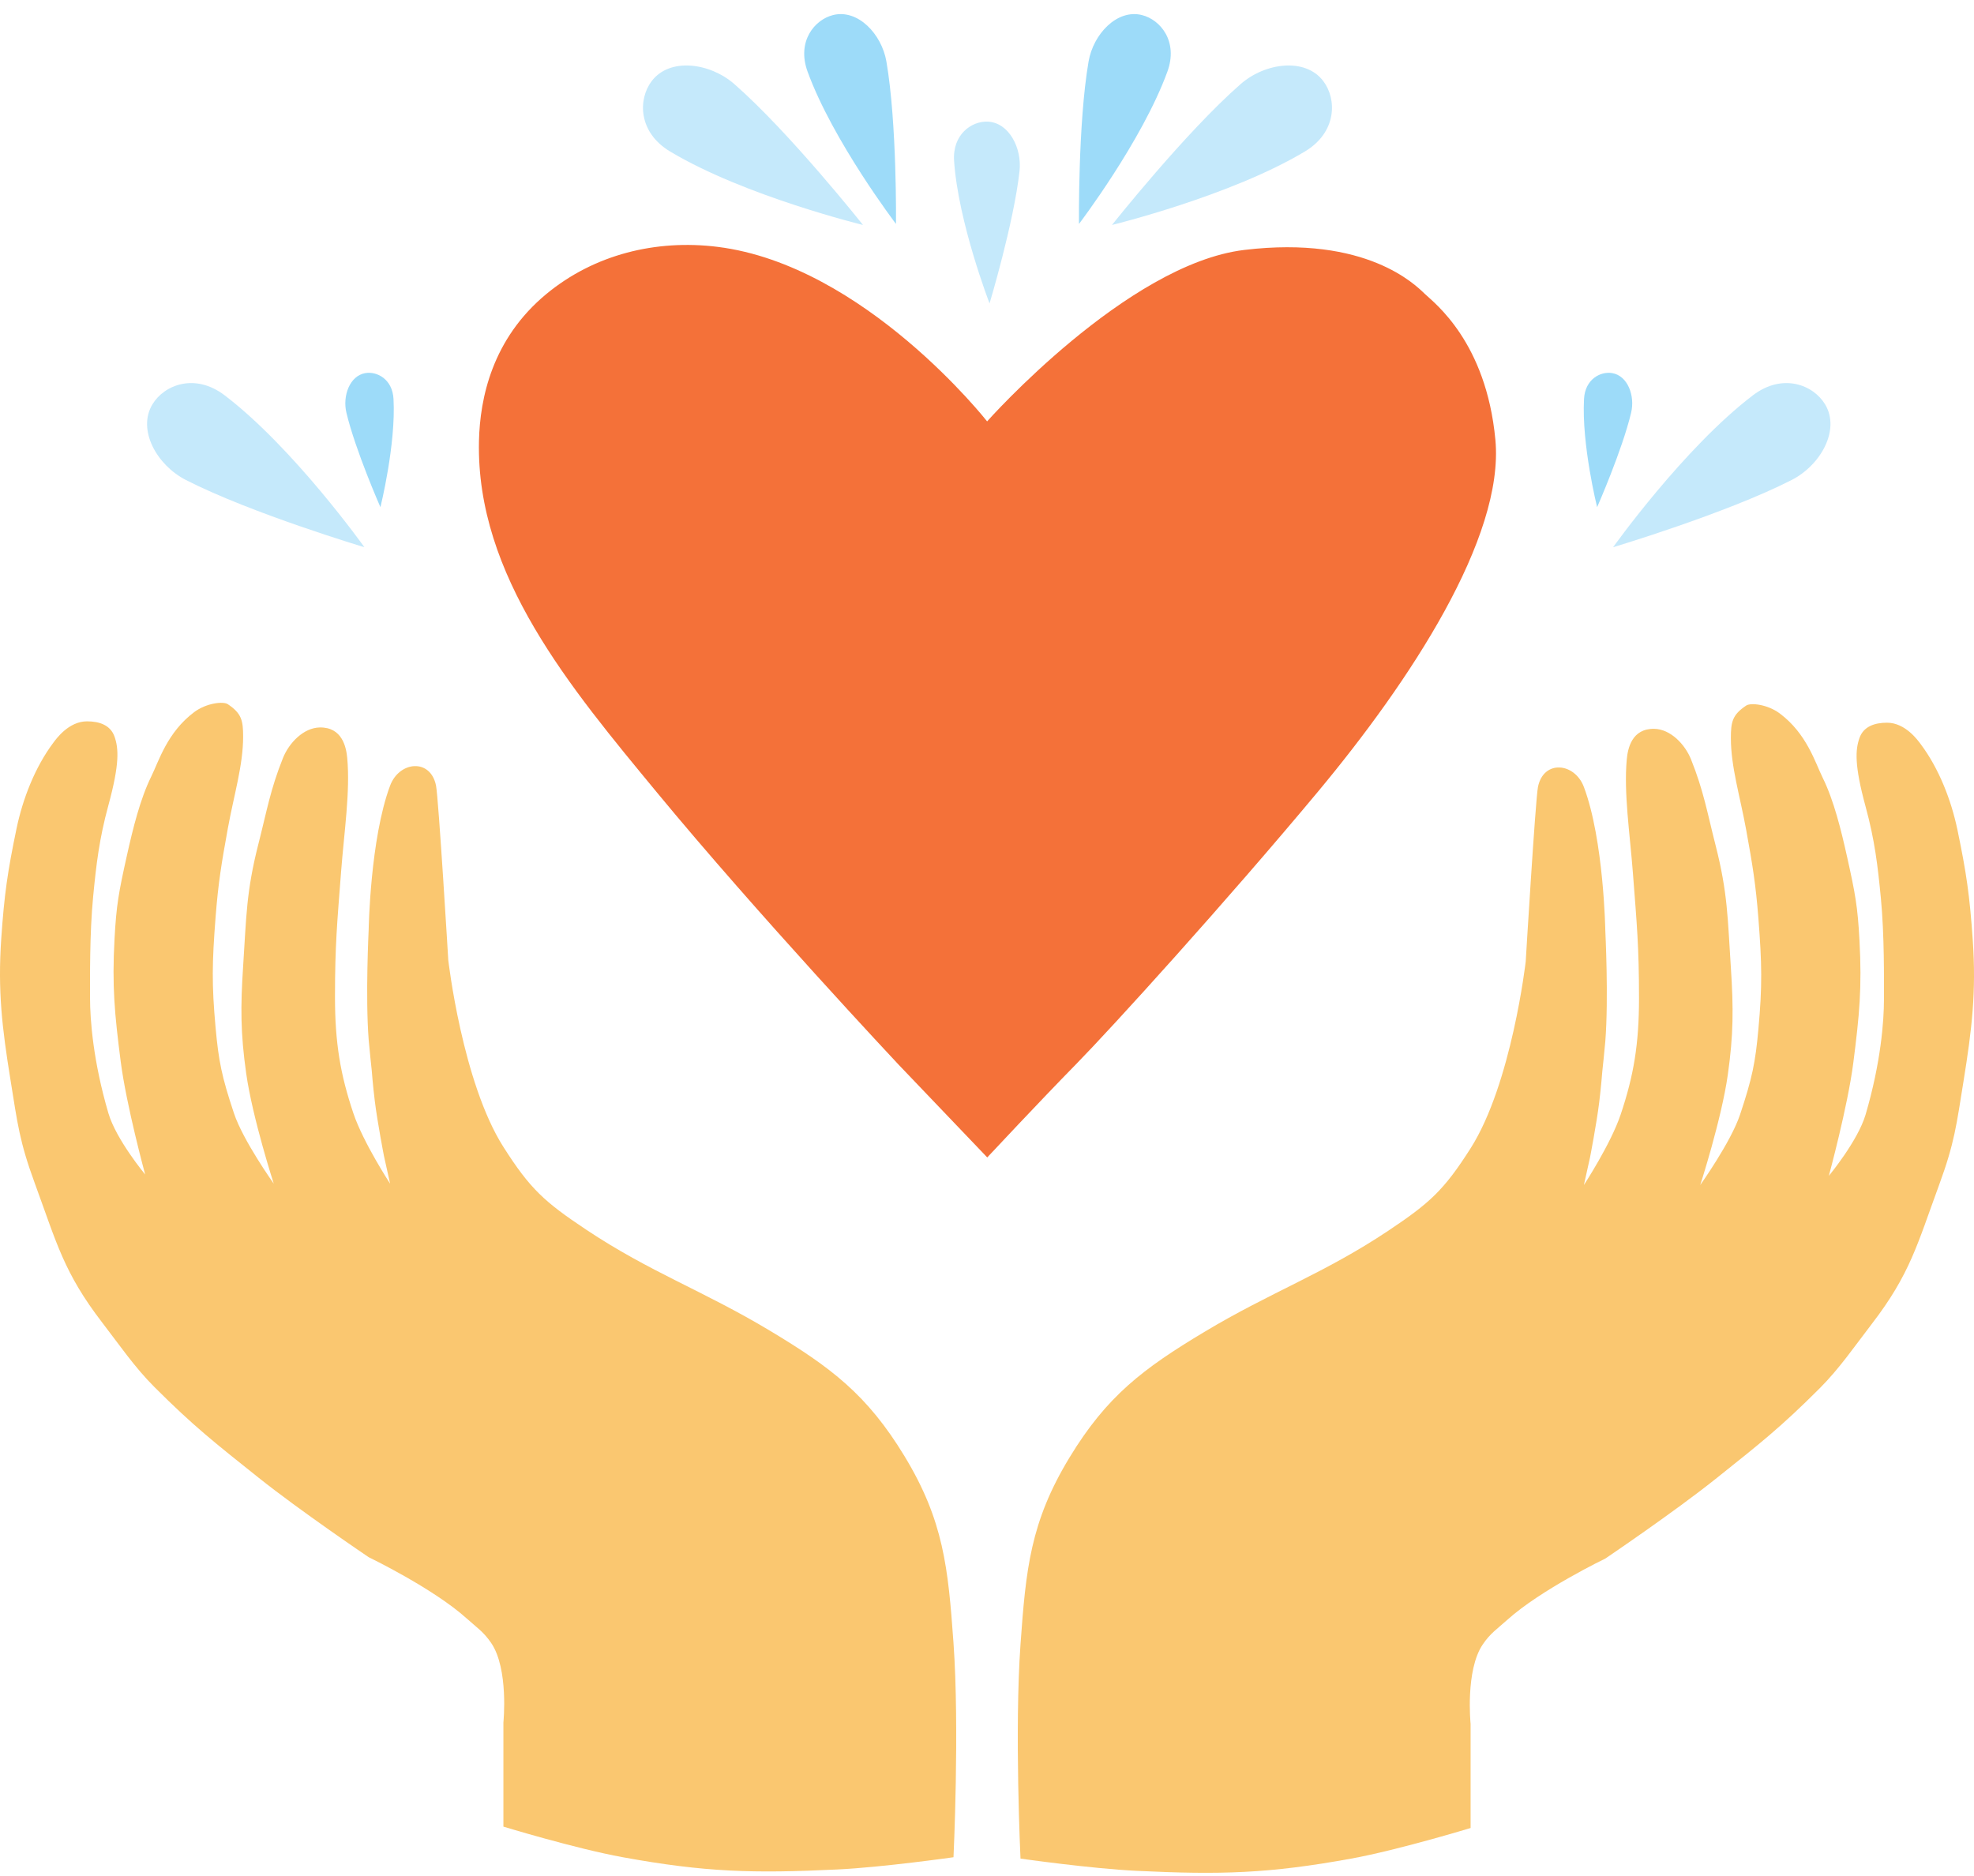
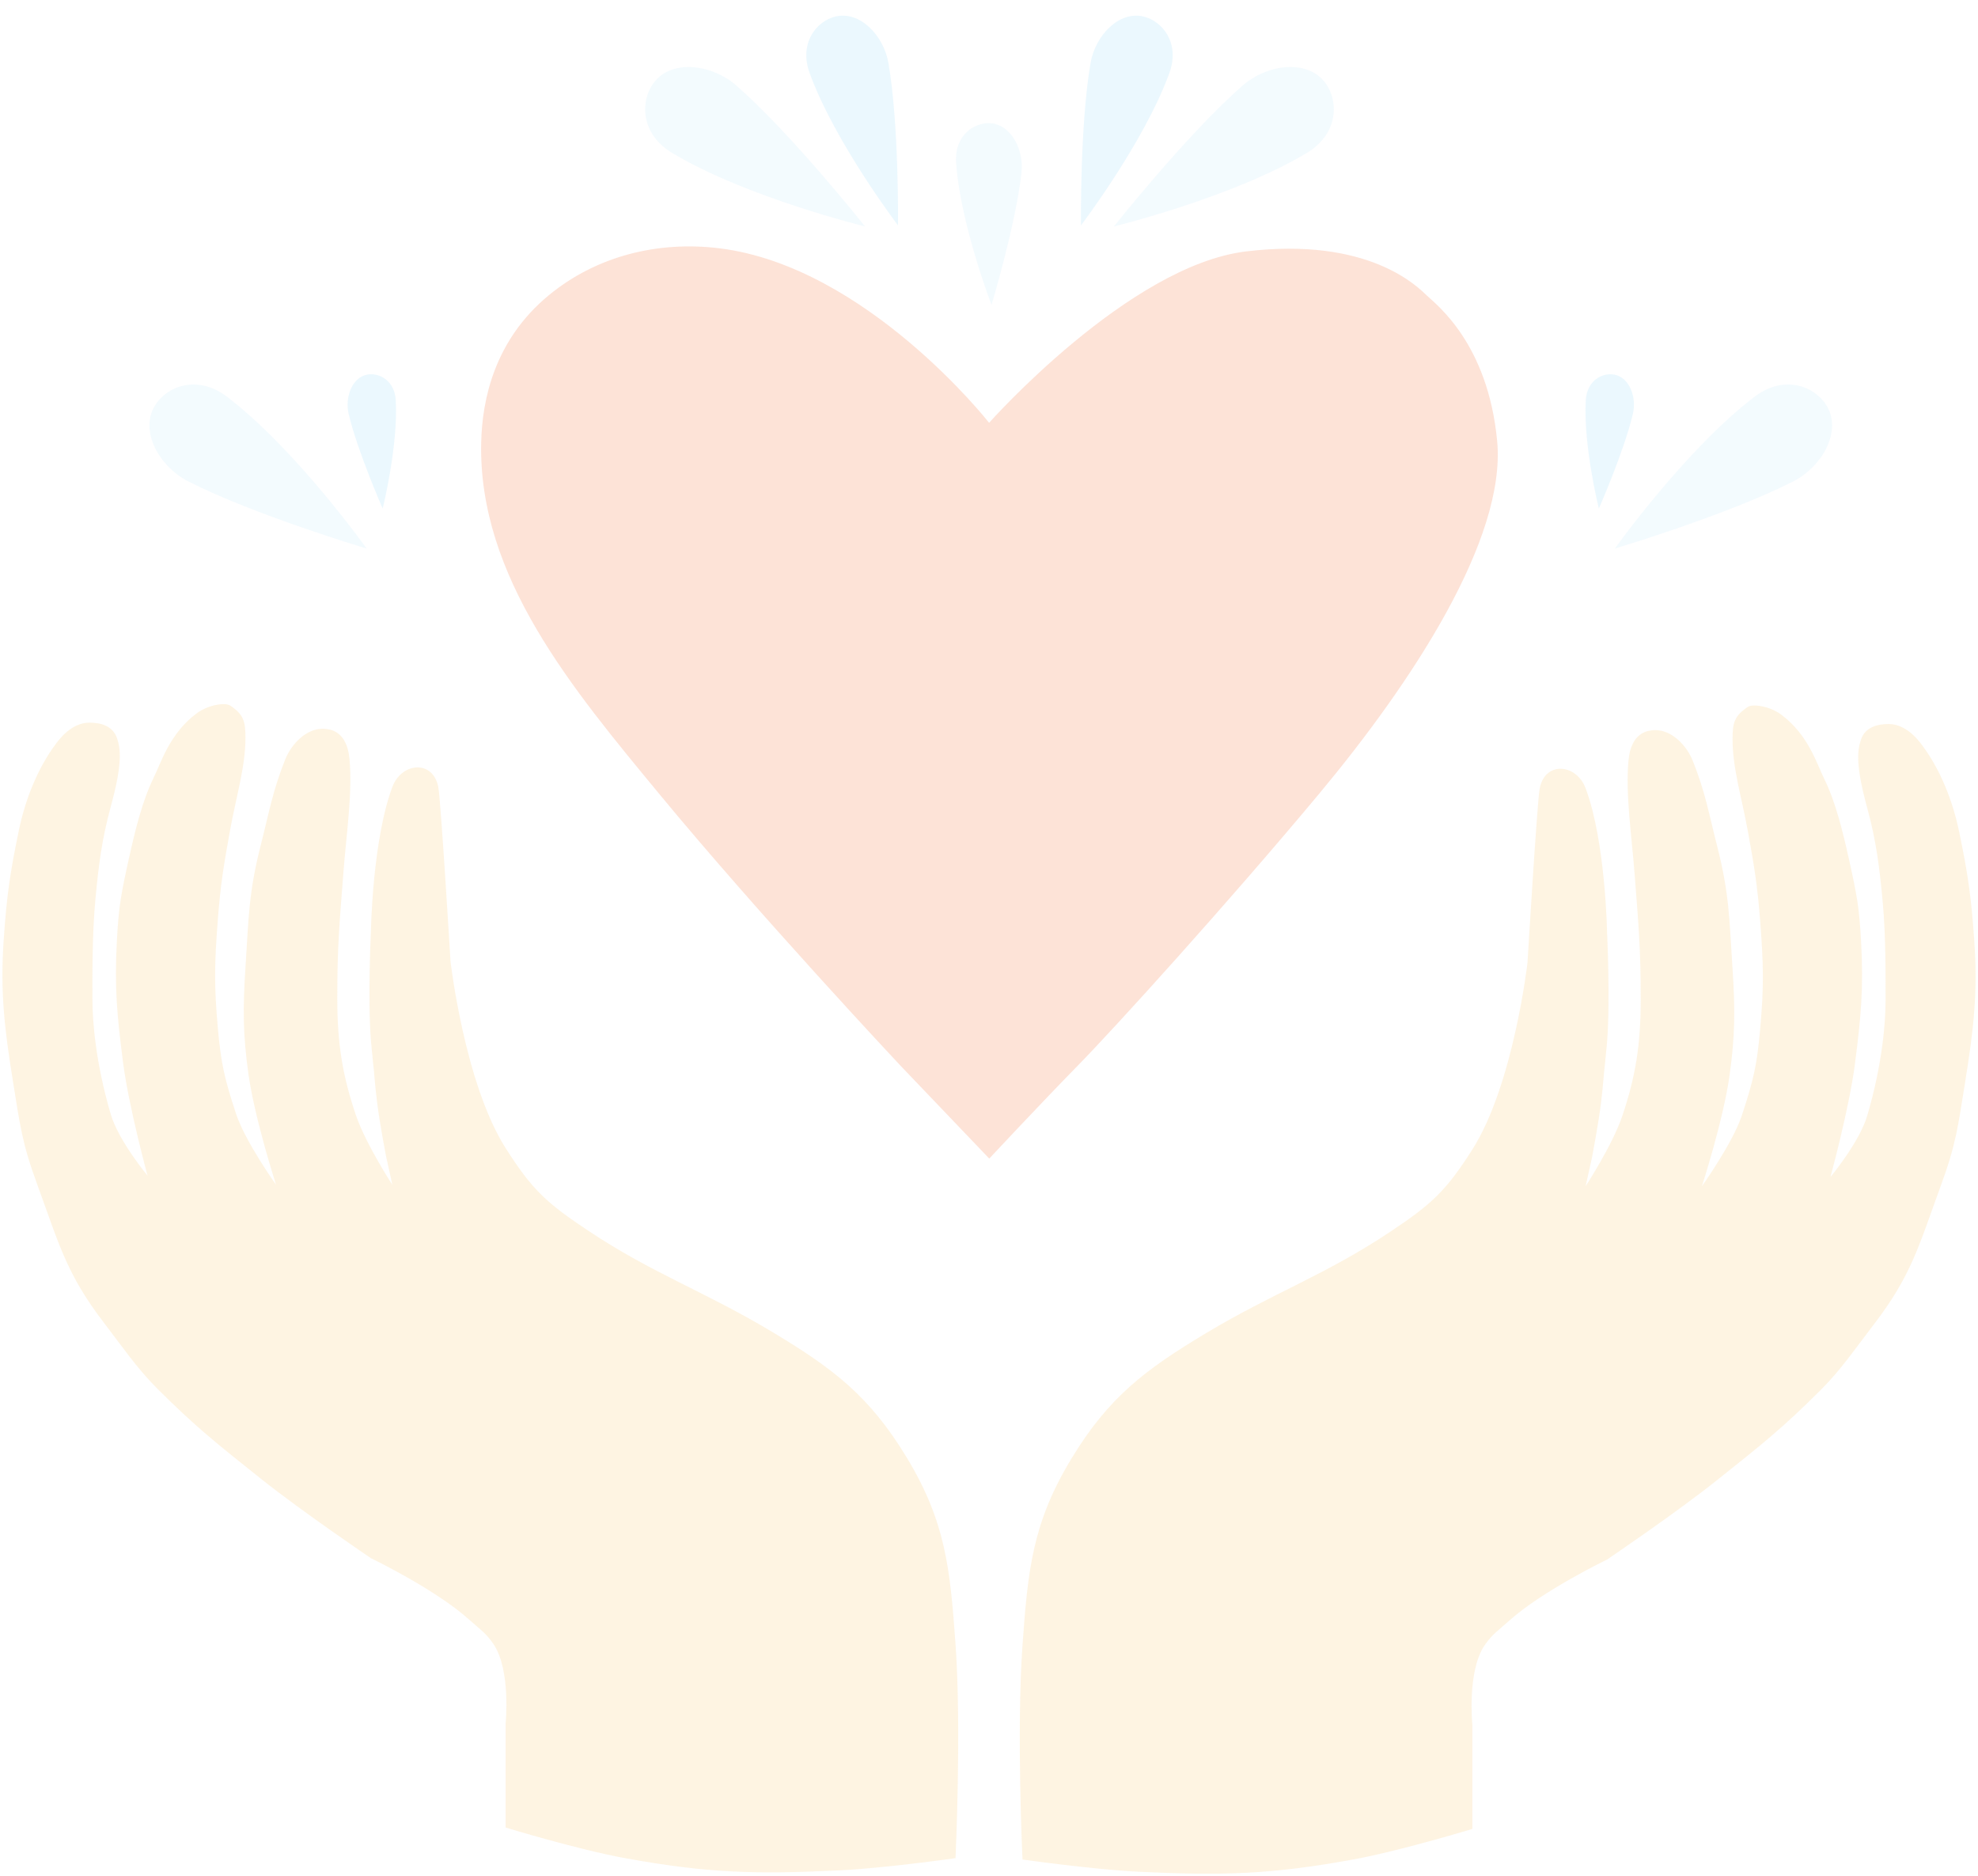
- <svg xmlns="http://www.w3.org/2000/svg" width="322" height="306" viewBox="0 0 322 306" fill="none">
-   <path d="M117.066 40.271C141.04 43.268 161.018 68.74 161.018 68.74C161.018 68.74 183.791 43.072 202.973 40.771C222.96 38.372 230.933 46.522 232.44 47.963C233.948 49.404 242.43 55.754 243.928 71.737C245.426 87.719 229.943 111.194 214.96 129.174C199.976 147.155 181.383 167.632 175.503 173.626C169.622 179.619 161.04 188.809 161.04 188.809L146.534 173.626C146.534 173.626 123.559 149.153 107.078 129.174C93.13 112.266 77.631 93.913 78.13 71.937C78.289 64.944 80.297 55.261 89.118 47.963C96.921 41.507 107.017 39.015 117.066 40.271Z" fill="#F47139" />
-   <path d="M155.534 268.006C156.533 281.991 155.534 302.968 155.534 302.968C155.534 302.968 143.999 304.61 136.554 304.966C122.894 305.62 115.047 305.421 101.593 302.968C93.867 301.56 82.114 297.974 82.114 297.974V280.992C82.114 280.992 83.008 272.245 80.116 268.006C78.872 266.184 77.76 265.488 76.12 264.011C70.652 259.085 60.138 254.022 60.138 254.022C60.138 254.022 48.926 246.441 42.157 241.036C35.032 235.345 31.624 232.702 25.176 226.253C21.956 223.033 19.462 219.373 16.685 215.765C10.405 207.602 9.248 202.756 5.697 193.088C3.166 186.196 2.871 183.355 1.702 176.107C0.335 167.634 -0.377 161.603 0.203 153.132C0.703 145.841 1.248 142.12 2.7 135.152C3.699 130.358 5.697 125.163 8.694 121.167C9.146 120.564 11.191 117.671 14.188 117.671C16.196 117.671 18.02 118.272 18.683 120.168C19.346 122.064 19.543 124.542 17.684 131.357C16.186 136.851 15.698 141.009 15.187 146.34C14.612 152.334 14.688 159.472 14.688 162.822C14.688 166.319 15.187 173.11 17.684 181.601C18.951 185.909 23.678 191.59 23.678 191.59C23.678 191.59 20.599 180.29 19.682 173.11C18.693 165.371 18.26 160.922 18.683 153.132C18.981 147.638 19.363 145.577 20.681 139.647C21.68 135.152 22.862 130.338 24.677 126.661C25.908 124.164 27.272 119.47 31.669 116.172C33.667 114.674 36.417 114.375 37.163 114.875C39.401 116.373 39.66 117.515 39.66 120.168C39.66 124.864 38.162 129.658 37.163 135.152C36.142 140.769 35.607 143.943 35.165 149.636C34.592 157.025 34.526 160.582 35.165 167.616C35.664 173.11 36.164 175.607 38.162 181.601C39.655 186.08 44.655 193.088 44.655 193.088C44.655 193.088 41.189 182.378 40.16 175.108C39.23 168.542 39.226 164.245 39.66 157.627C40.189 149.562 40.158 145.48 42.157 137.649C43.531 132.27 44.091 128.818 46.153 123.664C47.152 121.167 49.523 118.722 52.147 118.67C55.81 118.596 56.478 121.867 56.642 123.664C57.141 129.158 56.142 135.651 55.643 142.144C54.992 150.61 54.644 154.198 54.644 162.622C54.644 170.113 55.513 175.272 57.641 181.601C59.253 186.397 63.634 193.088 63.634 193.088L62.635 188.593C62.635 188.593 61.573 183.136 61.137 179.603C60.828 177.106 60.637 174.609 60.637 174.609C60.637 174.609 60.236 170.872 60.138 169.614C59.591 162.613 60.138 151.634 60.138 151.634C60.138 151.634 60.38 136.838 63.634 128.159C65.132 124.164 70.227 123.664 71.126 128.159C71.541 130.237 73.124 156.628 73.124 156.628C73.124 156.628 75.415 176.554 82.114 187.095C86.479 193.964 88.827 196.066 95.599 200.58C106.088 207.573 114.645 210.509 125.566 217.062C135.555 223.056 141.456 227.512 147.542 237.54C153.924 248.055 154.658 255.737 155.534 268.006Z" fill="#FAC770" />
-   <path d="M166.466 268.23C165.467 282.214 166.466 303.191 166.466 303.191C166.466 303.191 178.001 304.833 185.446 305.189C199.106 305.843 206.953 305.644 220.407 303.191C228.133 301.783 239.886 298.197 239.886 298.197V281.215C239.886 281.215 238.992 272.468 241.884 268.23C243.128 266.407 244.24 265.711 245.88 264.234C251.348 259.308 261.862 254.245 261.862 254.245C261.862 254.245 273.074 246.664 279.842 241.259C286.968 235.568 290.376 232.925 296.824 226.476C300.044 223.256 302.538 219.597 305.315 215.988C311.595 207.825 312.752 202.979 316.303 193.311C318.834 186.419 319.129 183.579 320.298 176.33C321.665 167.857 322.377 161.826 321.797 153.355C321.297 146.064 320.752 142.344 319.3 135.375C318.301 130.581 316.303 125.386 313.306 121.39C312.854 120.787 310.809 117.894 307.812 117.894C305.804 117.894 303.98 118.495 303.317 120.391C302.654 122.287 302.458 124.765 304.316 131.58C305.814 137.074 306.302 141.232 306.813 146.563C307.388 152.557 307.313 159.695 307.313 163.046C307.313 166.542 306.813 173.333 304.316 181.824C303.049 186.132 298.322 191.813 298.322 191.813C298.322 191.813 301.401 180.513 302.318 173.333C303.307 165.594 303.74 161.146 303.317 153.355C303.019 147.861 302.637 145.8 301.319 139.87C300.32 135.375 299.138 130.562 297.324 126.884C296.092 124.387 294.728 119.693 290.331 116.395C288.333 114.897 285.583 114.598 284.837 115.098C282.599 116.596 282.34 117.738 282.34 120.391C282.34 125.087 283.838 129.881 284.837 135.375C285.858 140.993 286.393 144.166 286.835 149.859C287.408 157.249 287.474 160.805 286.835 167.839C286.336 173.333 285.836 175.831 283.838 181.824C282.345 186.303 277.345 193.311 277.345 193.311C277.345 193.311 280.811 182.601 281.84 175.331C282.77 168.765 282.774 164.468 282.34 157.85C281.811 149.785 281.842 145.703 279.842 137.872C278.469 132.493 277.909 129.041 275.847 123.887C274.848 121.39 272.477 118.945 269.854 118.893C266.19 118.819 265.522 122.09 265.358 123.887C264.859 129.381 265.858 135.874 266.357 142.367C267.009 150.833 267.356 154.421 267.356 162.845C267.356 170.337 266.487 175.495 264.359 181.824C262.747 186.62 258.366 193.311 258.366 193.311L259.365 188.816C259.365 188.816 260.427 183.359 260.863 179.826C261.172 177.329 261.363 174.832 261.363 174.832C261.363 174.832 261.764 171.095 261.862 169.837C262.409 162.837 261.862 151.857 261.862 151.857C261.862 151.857 261.62 137.061 258.366 128.382C256.868 124.387 251.773 123.887 250.874 128.382C250.459 130.46 248.876 156.851 248.876 156.851C248.876 156.851 246.585 176.777 239.886 187.318C235.521 194.187 233.173 196.289 226.401 200.803C215.912 207.796 207.355 210.732 196.434 217.285C186.445 223.279 180.544 227.735 174.458 237.763C168.076 248.278 167.342 255.96 166.466 268.23Z" fill="#FAC770" />
-   <path d="M56.503 67.309C57.967 73.465 62.054 82.734 62.054 82.734C62.054 82.734 64.602 72.518 64.189 65.069C64.01 61.85 61.5 60.535 59.577 60.867C57.046 61.305 55.855 64.585 56.503 67.309Z" fill="#9DDBF9" />
-   <path d="M30.327 78.302C41.014 83.76 59.442 89.266 59.442 89.266C59.442 89.266 47.888 73.045 36.643 64.487C31.784 60.789 26.772 62.787 24.863 65.963C22.352 70.143 25.599 75.888 30.327 78.302Z" fill="#C5E9FB" />
-   <path d="M266.074 67.309C264.61 73.465 260.523 82.734 260.523 82.734C260.523 82.734 257.975 72.518 258.388 65.069C258.567 61.85 261.077 60.535 263 60.867C265.53 61.305 266.721 64.585 266.074 67.309Z" fill="#9DDBF9" />
-   <path d="M292.249 78.302C281.562 83.76 263.134 89.266 263.134 89.266C263.134 89.266 274.688 73.045 285.933 64.487C290.792 60.789 295.804 62.787 297.713 65.963C300.225 70.143 296.978 75.888 292.249 78.302Z" fill="#C5E9FB" />
-   <path d="M202.366 13.723C193.335 21.625 181.389 36.698 181.389 36.698C181.389 36.698 200.737 31.981 212.855 24.711C218.09 21.57 218.094 16.174 215.851 13.223C212.901 9.341 206.362 10.227 202.366 13.723Z" fill="#C5E9FB" />
-   <path d="M177.57 10.026C175.827 20.118 176.004 36.531 176.004 36.531C176.004 36.531 186.3 23.008 190.429 11.677C192.213 6.781 189.316 3.201 186.244 2.449C182.202 1.46 178.341 5.561 177.57 10.026Z" fill="#9DDBF9" />
-   <path d="M119.793 13.723C128.824 21.625 140.77 36.698 140.77 36.698C140.77 36.698 121.422 31.981 109.304 24.711C104.069 21.57 104.065 16.174 106.308 13.223C109.258 9.341 115.797 10.227 119.793 13.723Z" fill="#C5E9FB" />
-   <path d="M144.589 10.026C146.332 20.118 146.155 36.531 146.155 36.531C146.155 36.531 135.859 23.008 131.73 11.677C129.946 6.781 132.842 3.201 135.915 2.449C139.957 1.46 143.817 5.561 144.589 10.026Z" fill="#9DDBF9" />
-   <path d="M166.306 27.917C165.362 36.398 161.416 49.494 161.416 49.494C161.416 49.494 156.31 36.285 155.632 26.258C155.339 21.926 158.487 19.732 161.12 19.843C164.585 19.988 166.724 24.165 166.306 27.917Z" fill="#C5E9FB" />
+ <svg xmlns="http://www.w3.org/2000/svg" width="635" height="602" viewBox="0 0 635 602" fill="none">
+   <g opacity="0.2">
+     <path d="M231.075 79.723C278.236 85.618 317.537 135.727 317.537 135.727C317.537 135.727 362.336 85.233 400.069 80.705C439.388 75.987 455.071 92.02 458.038 94.854C461.004 97.688 477.688 110.181 480.636 141.622C483.583 173.063 453.125 219.241 423.649 254.612C394.174 289.983 357.598 330.267 346.03 342.057C334.462 353.847 317.579 371.926 317.579 371.926L289.044 342.057C289.044 342.057 243.847 293.913 211.426 254.612C183.987 221.35 153.497 185.246 154.48 142.015C154.792 128.26 158.743 109.21 176.095 94.854C191.445 82.154 211.306 77.252 231.075 79.723Z" fill="#F47139" />
+     <path d="M306.747 527.725C308.712 555.236 306.747 596.502 306.747 596.502C306.747 596.502 284.055 599.731 269.411 600.432C242.539 601.717 227.101 601.327 200.634 596.502C185.436 593.731 162.316 586.676 162.316 586.676V553.271C162.316 553.271 164.075 536.063 158.386 527.725C155.939 524.139 153.751 522.77 150.526 519.865C139.768 510.174 119.085 500.214 119.085 500.214C119.085 500.214 97.028 485.302 83.714 474.669C69.696 463.474 62.993 458.274 50.308 445.588C43.974 439.254 39.068 432.054 33.605 424.955C21.25 408.898 18.974 399.364 11.99 380.347C7.01 366.788 6.429 361.2 4.129 346.941C1.441 330.273 0.04 318.409 1.182 301.745C2.164 287.402 3.237 280.083 6.094 266.374C8.06 256.944 11.99 246.723 17.885 238.863C18.774 237.677 22.797 231.985 28.693 231.985C32.643 231.985 36.231 233.169 37.535 236.898C38.839 240.627 39.226 245.503 35.57 258.909C32.623 269.716 31.663 277.896 30.658 288.384C29.527 300.175 29.675 314.216 29.675 320.808C29.675 327.685 30.658 341.046 35.57 357.749C38.063 366.223 47.36 377.399 47.36 377.399C47.36 377.399 41.305 355.169 39.5 341.046C37.554 325.822 36.703 317.07 37.535 301.745C38.122 290.937 38.873 286.882 41.465 275.217C43.43 266.374 45.757 256.906 49.325 249.671C51.749 244.758 54.431 235.525 63.081 229.038C67.011 226.09 72.421 225.503 73.889 226.485C78.291 229.433 78.801 231.679 78.801 236.898C78.801 246.136 75.853 255.566 73.889 266.374C71.879 277.425 70.827 283.668 69.958 294.867C68.83 309.404 68.7 316.4 69.958 330.238C70.941 341.046 71.923 345.958 75.853 357.749C78.791 366.56 88.626 380.347 88.626 380.347C88.626 380.347 81.809 359.277 79.784 344.976C77.954 332.059 77.947 323.605 78.801 310.587C79.841 294.722 79.781 286.692 83.714 271.286C86.415 260.705 87.518 253.915 91.574 243.776C93.539 238.863 98.203 234.054 103.364 233.951C110.572 233.806 111.886 240.241 112.207 243.776C113.189 254.584 111.224 267.356 110.242 280.129C108.961 296.783 108.277 303.842 108.277 320.413C108.277 335.15 109.986 345.298 114.172 357.749C117.344 367.184 125.962 380.347 125.962 380.347L123.997 371.504C123.997 371.504 121.908 360.767 121.05 353.818C120.443 348.906 120.067 343.993 120.067 343.993C120.067 343.993 119.278 336.642 119.085 334.168C118.01 320.397 119.085 298.797 119.085 298.797C119.085 298.797 119.561 269.691 125.962 252.618C128.91 244.758 138.931 243.776 140.7 252.618C141.518 256.706 144.63 308.622 144.63 308.622C144.63 308.622 149.139 347.82 162.316 368.556C170.903 382.069 175.523 386.204 188.844 395.084C209.477 408.84 226.311 414.617 247.795 427.508C267.446 439.298 279.054 448.064 291.026 467.791C303.581 488.477 305.023 503.589 306.747 527.725Z" fill="#FAC770" />
+     <path d="M328.253 528.163C326.288 555.674 328.253 596.94 328.253 596.94C328.253 596.94 350.944 600.169 365.589 600.87C392.461 602.155 407.899 601.765 434.366 596.94C449.563 594.169 472.684 587.114 472.684 587.114V553.709C472.684 553.709 470.925 536.501 476.614 528.163C479.061 524.577 481.249 523.208 484.474 520.303C495.232 510.612 515.915 500.652 515.915 500.652C515.915 500.652 537.972 485.74 551.286 475.107C565.304 463.912 572.007 458.712 584.692 446.026C591.025 439.692 595.932 432.492 601.395 425.393C613.75 409.336 616.025 399.802 623.01 380.785C627.99 367.226 628.571 361.638 630.87 347.379C633.559 330.711 634.959 318.847 633.818 302.183C632.835 287.84 631.763 280.521 628.905 266.812C626.94 257.382 623.01 247.161 617.115 239.301C616.225 238.115 612.203 232.423 606.307 232.423C602.357 232.423 598.768 233.607 597.464 237.336C596.161 241.065 595.774 245.941 599.43 259.347C602.377 270.154 603.336 278.334 604.342 288.822C605.473 300.613 605.325 314.654 605.325 321.246C605.325 328.123 604.342 341.484 599.43 358.187C596.937 366.661 587.639 377.837 587.639 377.837C587.639 377.837 593.695 355.607 595.5 341.484C597.445 326.26 598.297 317.508 597.464 302.183C596.878 291.375 596.127 287.32 593.535 275.655C591.57 266.812 589.243 257.344 585.674 250.109C583.251 245.196 580.569 235.963 571.919 229.476C567.989 226.528 562.579 225.941 561.111 226.923C556.708 229.871 556.199 232.117 556.199 237.336C556.199 246.574 559.146 256.004 561.111 266.812C563.12 277.863 564.172 284.106 565.041 295.305C566.169 309.842 566.299 316.838 565.041 330.676C564.059 341.484 563.076 346.396 559.146 358.187C556.209 366.998 546.373 380.785 546.373 380.785C546.373 380.785 553.191 359.715 555.216 345.414C557.045 332.497 557.052 324.043 556.199 311.025C555.158 295.16 555.219 287.13 551.286 271.724C548.585 261.143 547.482 254.353 543.426 244.214C541.461 239.301 536.797 234.492 531.636 234.389C524.428 234.244 523.114 240.679 522.793 244.214C521.81 255.022 523.775 267.794 524.758 280.567C526.039 297.221 526.723 304.28 526.723 320.851C526.723 335.588 525.014 345.736 520.828 358.187C517.655 367.622 509.037 380.785 509.037 380.785L511.003 371.942C511.003 371.942 513.092 361.205 513.95 354.256C514.557 349.344 514.933 344.431 514.933 344.431C514.933 344.431 515.722 337.08 515.915 334.606C516.99 320.835 515.915 299.235 515.915 299.235C515.915 299.235 515.439 270.128 509.037 253.056C506.09 245.196 496.068 244.214 494.3 253.056C493.482 257.144 490.37 309.06 490.37 309.06C490.37 309.06 485.861 348.258 472.684 368.994C464.097 382.507 459.477 386.642 446.156 395.522C425.523 409.278 408.689 415.055 387.204 427.946C367.554 439.736 355.946 448.502 343.973 468.229C331.419 488.915 329.977 504.027 328.253 528.163Z" fill="#FAC770" />
+     <path d="M111.935 132.911C114.815 145.022 122.855 163.255 122.855 163.255C122.855 163.255 127.867 143.158 127.054 128.504C126.703 122.172 121.764 119.585 117.981 120.239C113.003 121.1 110.661 127.553 111.935 132.911Z" fill="#9DDBF9" />
+     <path d="M60.441 154.538C81.465 165.273 117.716 176.104 117.716 176.104C117.716 176.104 94.987 144.196 72.866 127.361C63.307 120.086 53.448 124.016 49.693 130.265C44.752 138.487 51.139 149.788 60.441 154.538Z" fill="#C5E9FB" />
+     <path d="M524.201 132.911C521.321 145.022 513.281 163.255 513.281 163.255C513.281 163.255 508.268 143.158 509.081 128.504C509.433 122.172 514.371 119.585 518.154 120.239C523.132 121.1 525.475 127.553 524.201 132.911Z" fill="#9DDBF9" />
+     <path d="M575.69 154.538C554.667 165.273 518.415 176.104 518.415 176.104C518.415 176.104 541.145 144.196 563.266 127.361C572.824 120.086 582.684 124.016 586.439 130.265C591.38 138.487 584.992 149.788 575.69 154.538Z" fill="#C5E9FB" />
+     <path d="M398.874 27.497C381.108 43.041 357.608 72.693 357.608 72.693C357.608 72.693 395.669 63.414 419.507 49.112C429.807 42.932 429.813 32.318 425.402 26.514C419.598 18.877 406.734 20.619 398.874 27.497Z" fill="#C5E9FB" />
+     <path d="M350.1 20.222C346.671 40.075 347.019 72.364 347.019 72.364C347.019 72.364 367.273 45.762 375.396 23.471C378.905 13.839 373.207 6.797 367.163 5.318C359.211 3.372 351.617 11.439 350.1 20.222Z" fill="#9DDBF9" />
+     <path d="M236.436 27.497C254.201 43.041 277.702 72.693 277.702 72.693C277.702 72.693 239.64 63.414 215.803 49.112C205.503 42.932 205.497 32.318 209.908 26.514C215.712 18.877 228.576 20.619 236.436 27.497Z" fill="#C5E9FB" />
+     <path d="M285.216 20.222C288.645 40.075 288.297 72.364 288.297 72.364C288.297 72.364 268.043 45.762 259.92 23.471C256.411 13.839 262.109 6.797 268.152 5.318C276.105 3.372 283.699 11.439 285.216 20.222Z" fill="#9DDBF9" />
+     <path d="M327.938 55.422C326.08 72.107 318.318 97.869 318.318 97.869C318.318 97.869 308.273 71.883 306.939 52.159C306.363 43.636 312.556 39.321 317.736 39.538C324.551 39.824 328.76 48.041 327.938 55.422Z" fill="#C5E9FB" />
+   </g>
</svg>
